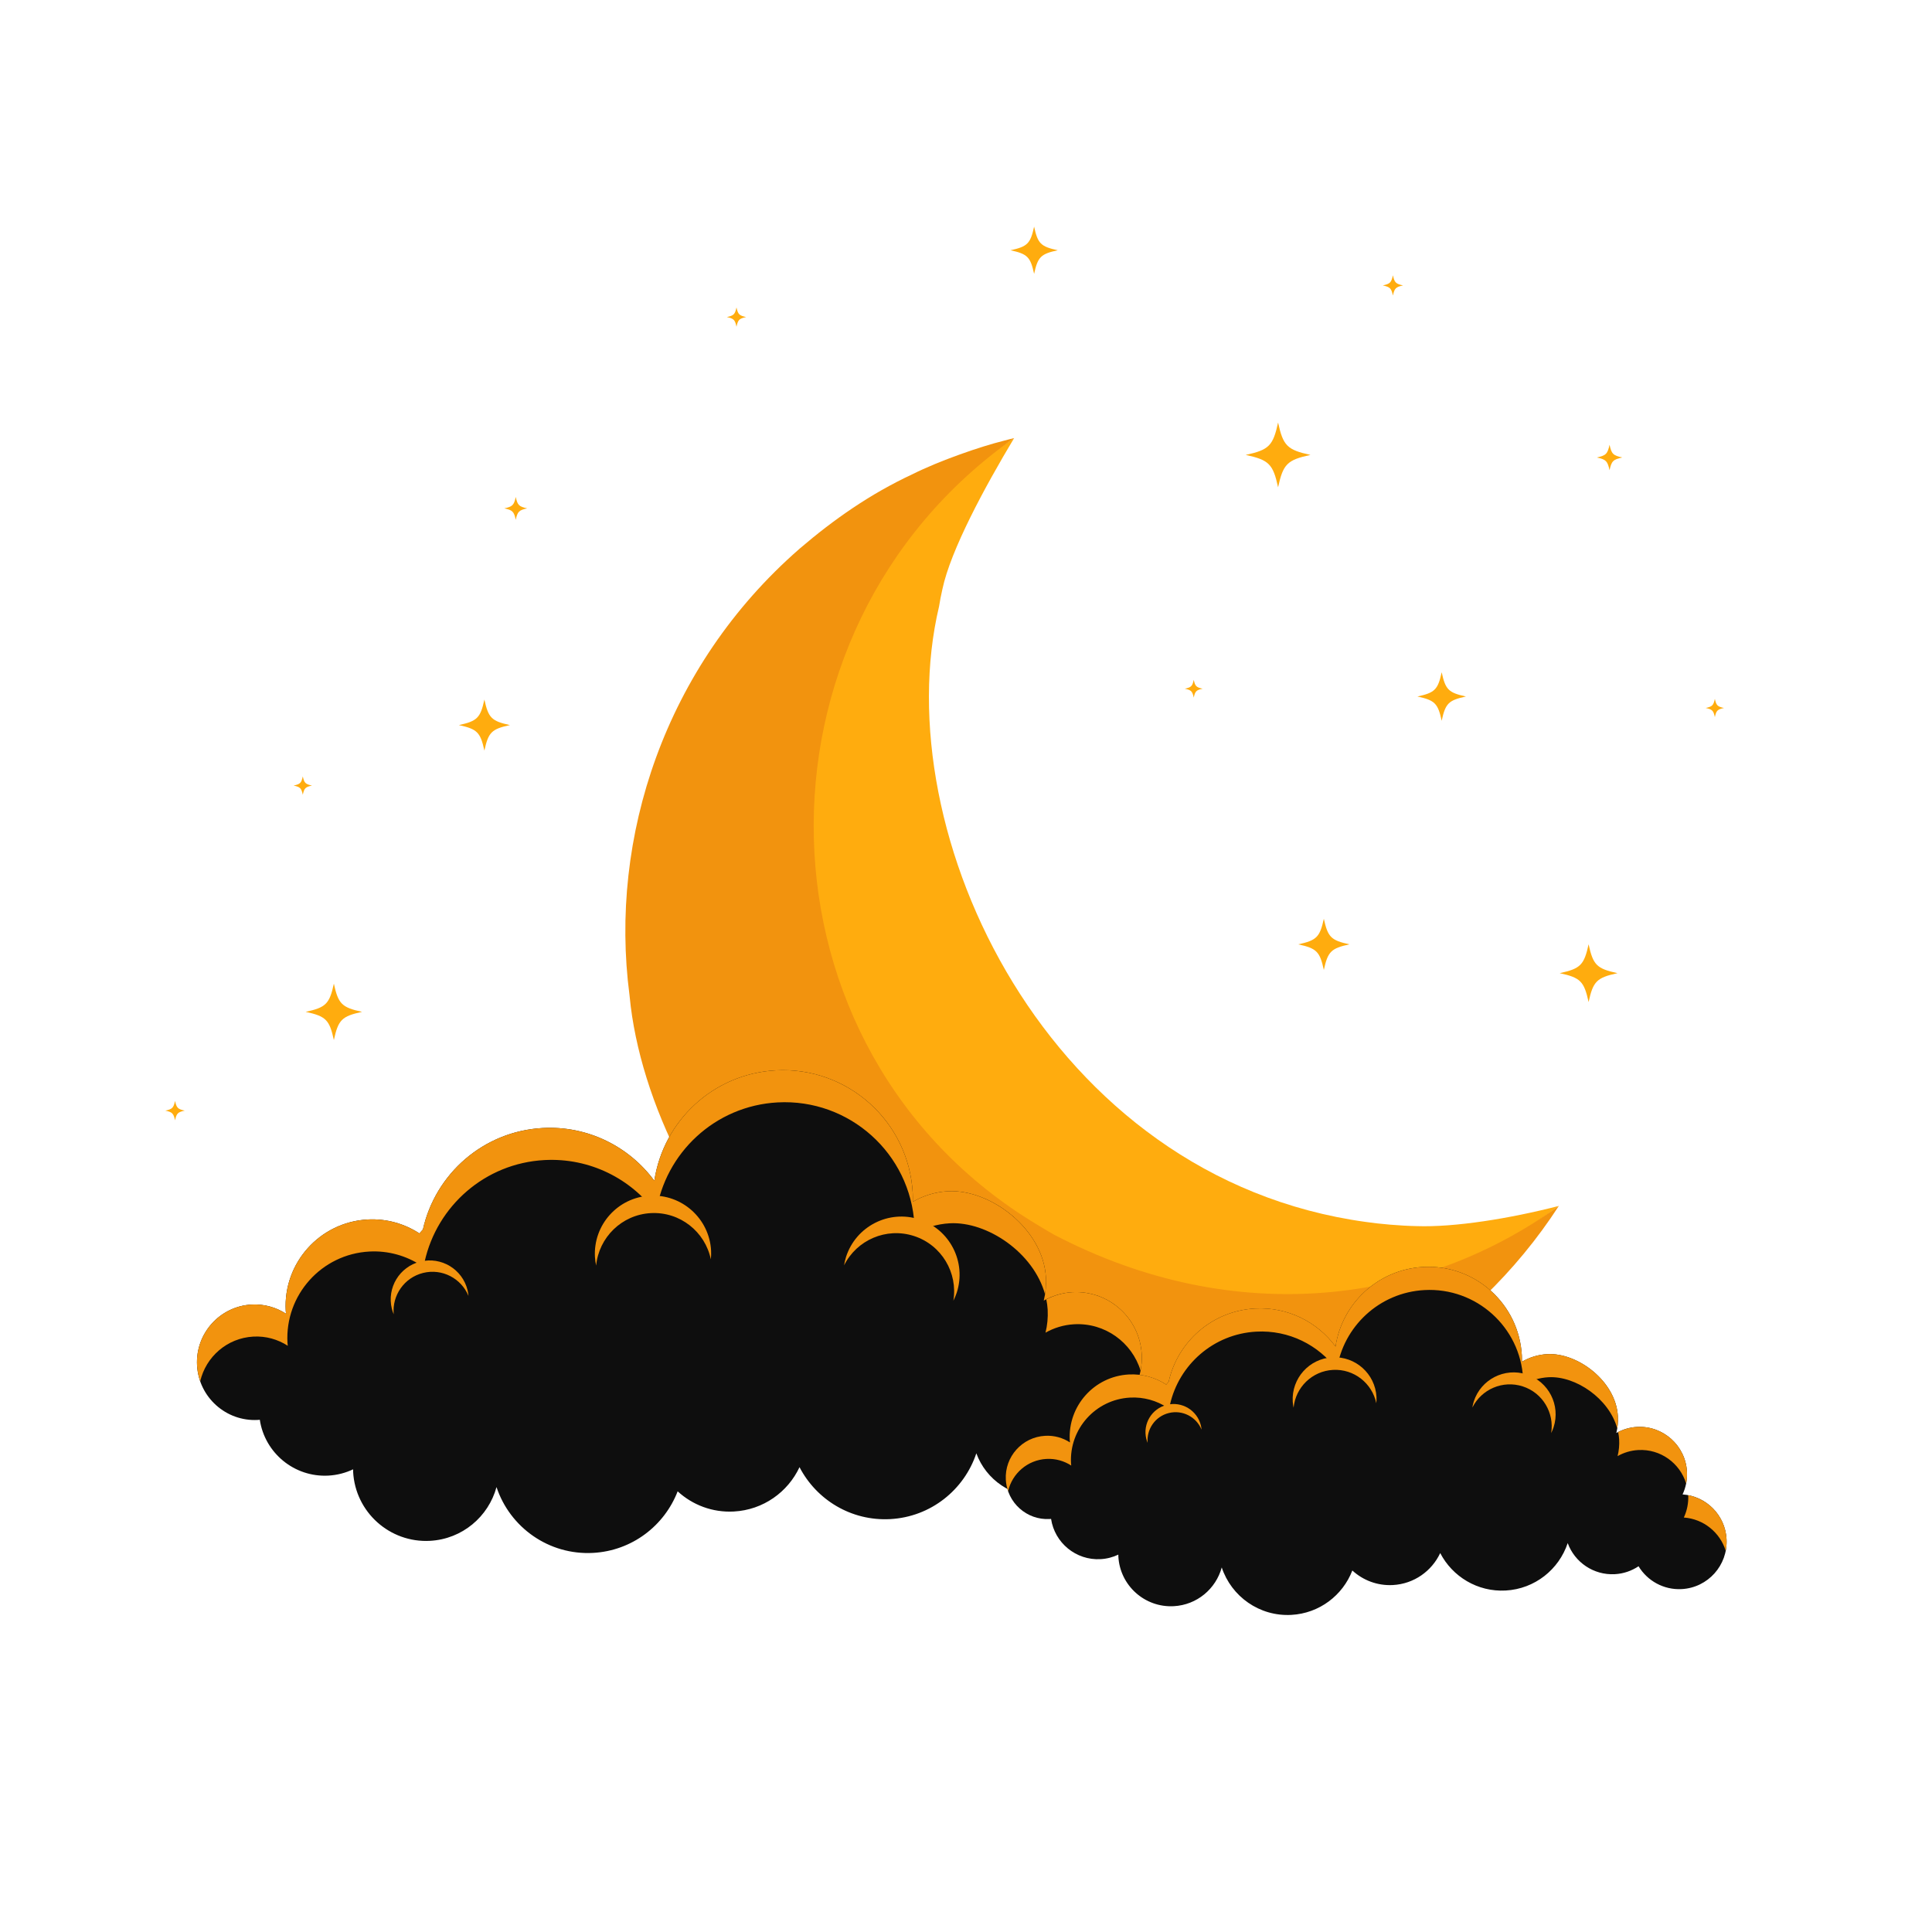
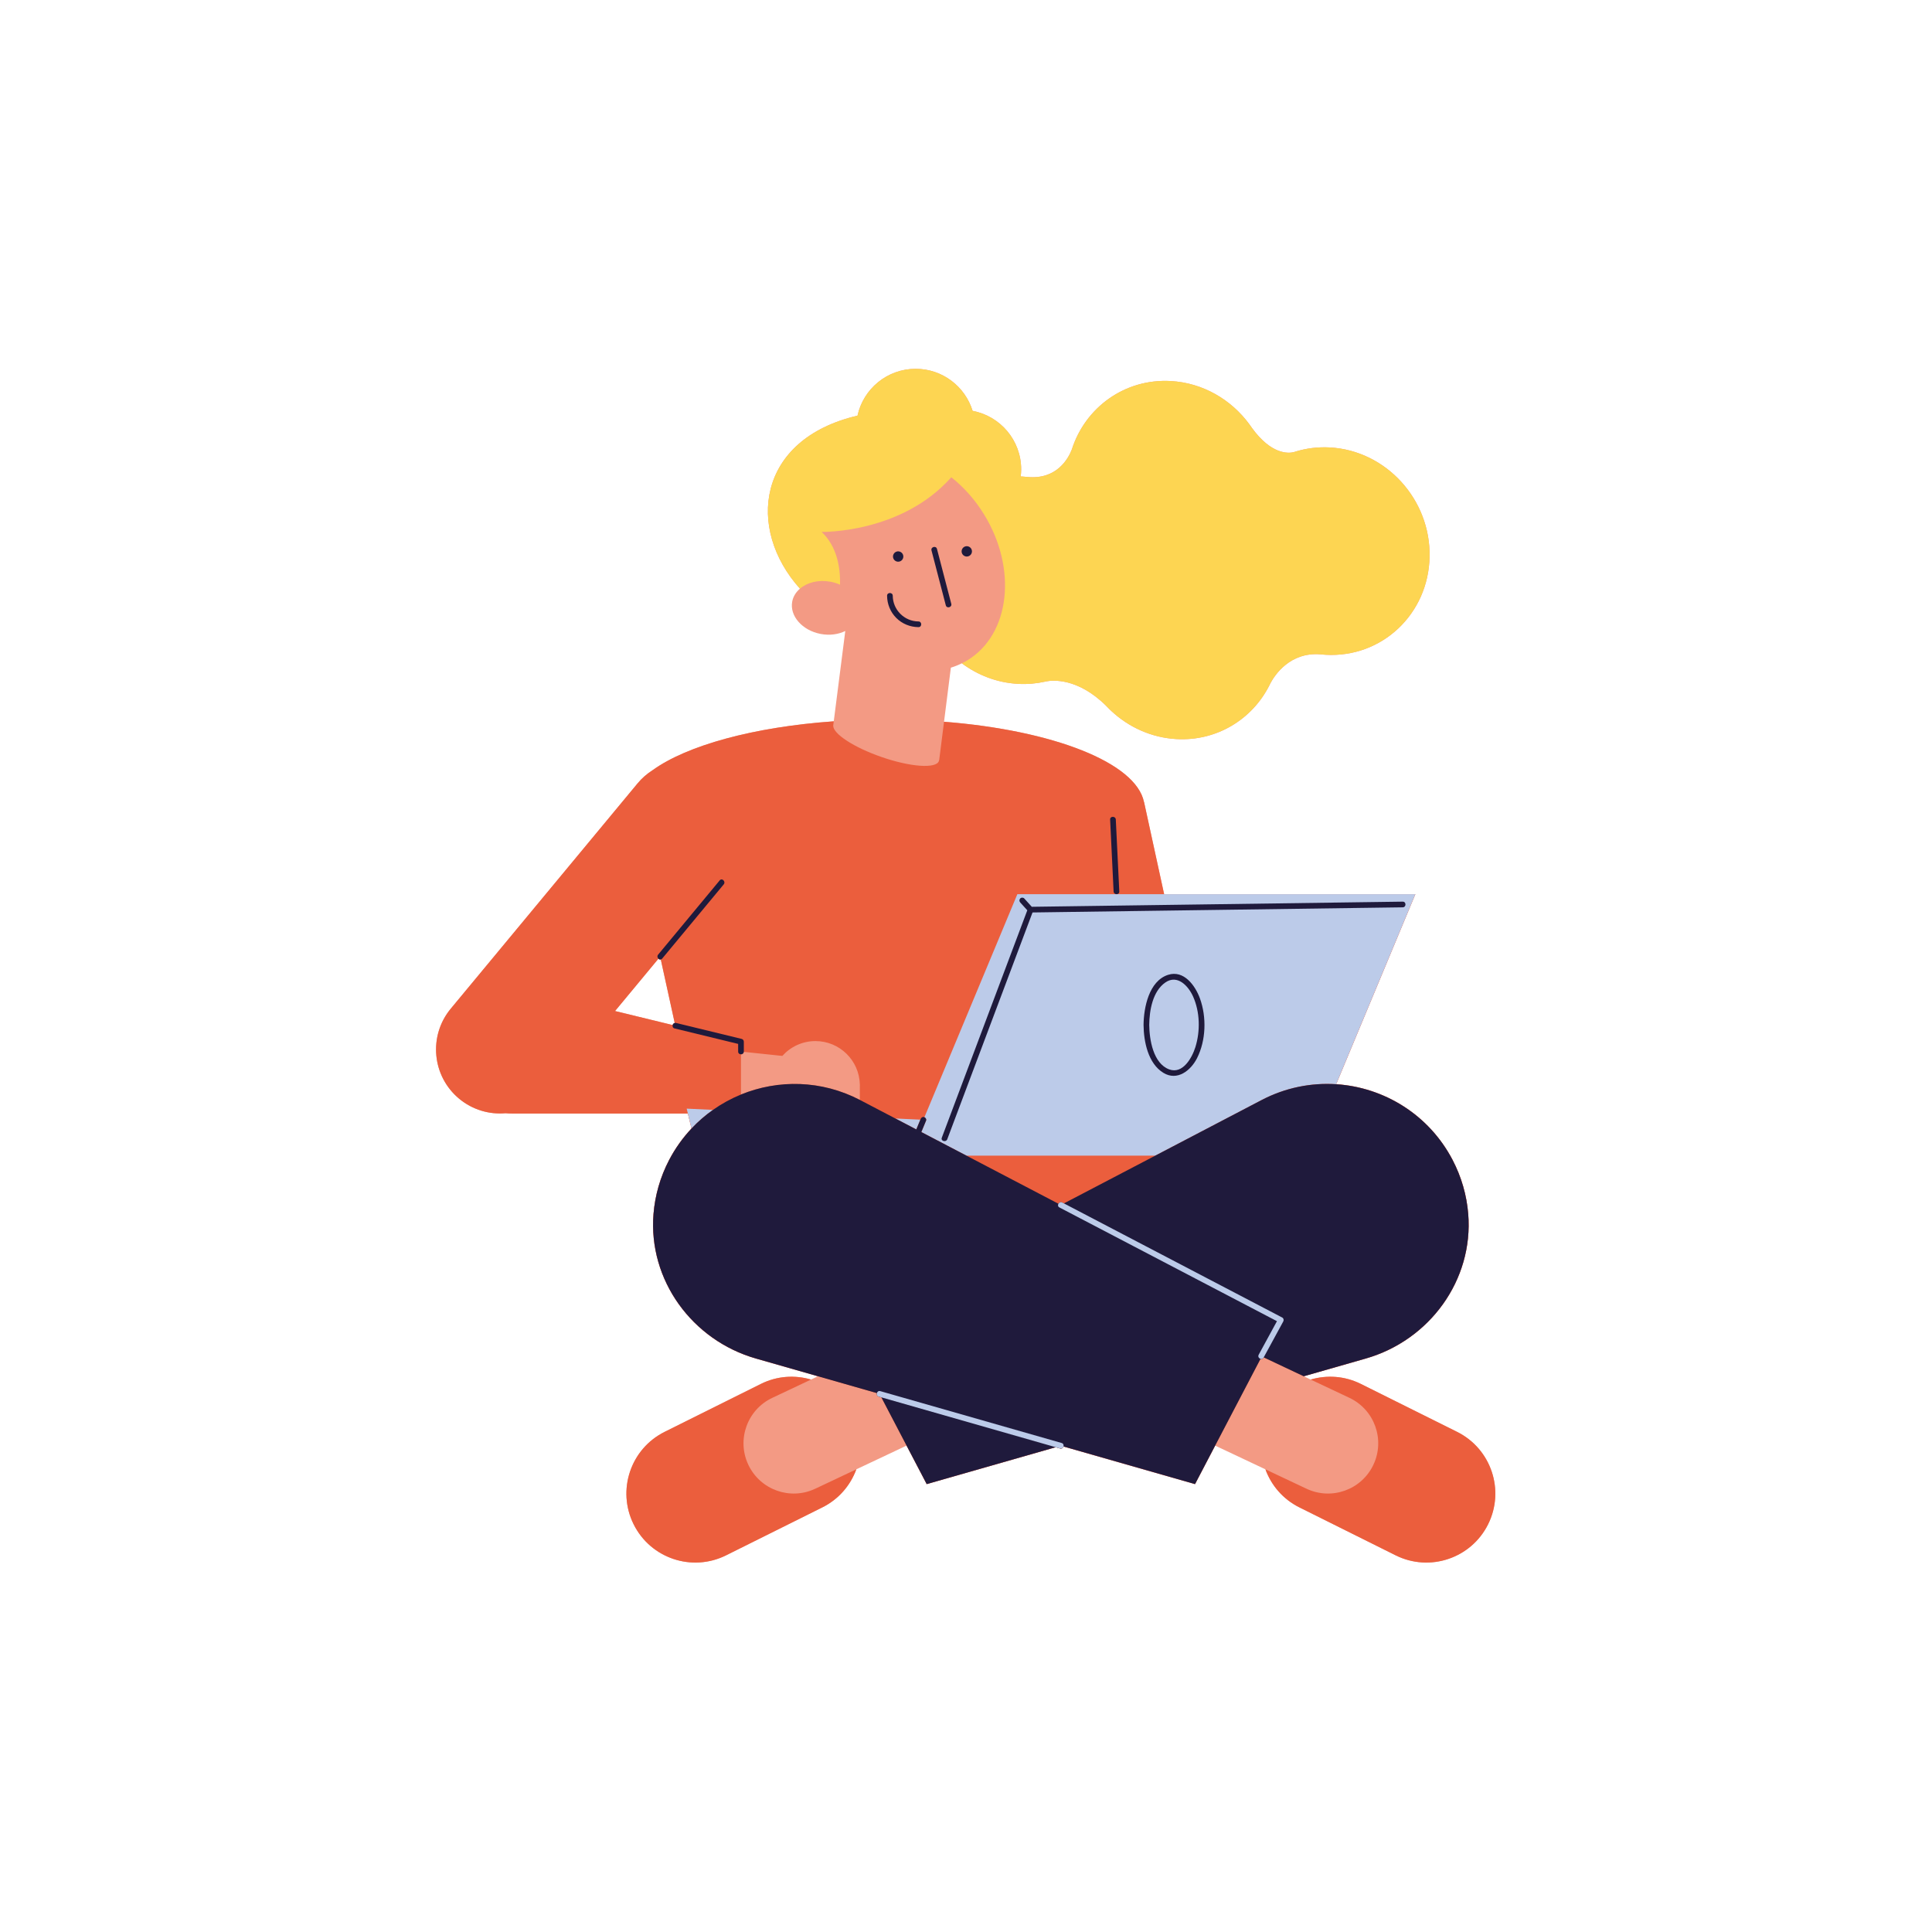
- <svg xmlns="http://www.w3.org/2000/svg" version="1.1" id="Layer_1" x="0px" y="0px" viewBox="0 0 288 288" style="enable-background:new 0 0 288 288;" xml:space="preserve">
+ <svg xmlns="http://www.w3.org/2000/svg" version="1.1" id="Capa_1" x="0px" y="0px" viewBox="0 0 2122 2122" style="enable-background:new 0 0 2122 2122;" xml:space="preserve">
  <g>
-     <rect x="0" style="fill:transparent;" width="288" height="288" />
-     <g>
-       <path style="fill:#FFAC0E;" d="M46.508,117.102c-0.984,0.214-1.157,0.386-1.37,1.37c-0.213-0.984-0.387-1.157-1.37-1.37    c0.984-0.214,1.157-0.387,1.37-1.37C45.351,116.715,45.524,116.888,46.508,117.102z" />
-       <path style="fill:#FFAC0E;" d="M241.83,68.197c-1.363,0.296-1.603,0.535-1.898,1.898c-0.296-1.363-0.535-1.603-1.898-1.898    c1.363-0.296,1.603-0.535,1.898-1.898C240.227,67.661,240.467,67.901,241.83,68.197z" />
-       <path style="fill:#FFAC0E;" d="M53.973,150.835c-3.018,0.655-3.549,1.186-4.204,4.204c-0.655-3.018-1.186-3.549-4.204-4.204    c3.018-0.655,3.549-1.186,4.204-4.204C50.424,149.65,50.954,150.18,53.973,150.835z" />
-       <path style="fill:#FFAC0E;" d="M157.674,37.306c-2.528,0.548-2.972,0.993-3.521,3.521c-0.548-2.528-0.993-2.972-3.52-3.521    c2.528-0.548,2.972-0.993,3.52-3.521C154.701,36.313,155.146,36.758,157.674,37.306z" />
-       <path style="fill:#FFAC0E;" d="M218.526,103.826c-2.597,0.563-3.054,1.02-3.617,3.617c-0.563-2.597-1.02-3.054-3.617-3.617    c2.597-0.563,3.054-1.02,3.617-3.617C215.473,102.805,215.93,103.262,218.526,103.826z" />
-       <path style="fill:#FFAC0E;" d="M76.012,108.087c-2.731,0.593-3.212,1.073-3.804,3.804c-0.593-2.731-1.073-3.212-3.804-3.804    c2.731-0.593,3.212-1.073,3.804-3.804C72.8,107.014,73.281,107.494,76.012,108.087z" />
-       <path style="fill:#FFAC0E;" d="M195.348,67.813c-3.465,0.752-4.074,1.361-4.826,4.826c-0.752-3.465-1.361-4.074-4.826-4.826    c3.465-0.752,4.074-1.361,4.826-4.826C191.274,66.451,191.883,67.061,195.348,67.813z" />
-       <path style="fill:#FFAC0E;" d="M27.541,165.559c-1.039,0.225-1.222,0.408-1.447,1.447c-0.226-1.039-0.408-1.222-1.447-1.447    c1.039-0.225,1.222-0.408,1.447-1.447C26.319,165.15,26.502,165.333,27.541,165.559z" />
-       <path style="fill:#FFAC0E;" d="M201.159,140.772c-2.74,0.595-3.222,1.077-3.817,3.817c-0.594-2.74-1.076-3.222-3.817-3.817    c2.74-0.595,3.222-1.077,3.817-3.817C197.937,139.696,198.419,140.178,201.159,140.772z" />
-       <path style="fill:#FFAC0E;" d="M209.15,42.547c-1.084,0.235-1.275,0.426-1.51,1.51c-0.235-1.084-0.426-1.275-1.51-1.51    c1.084-0.235,1.275-0.426,1.51-1.51C207.876,42.121,208.066,42.312,209.15,42.547z" />
-       <path style="fill:#FFAC0E;" d="M78.585,75.781c-1.222,0.265-1.437,0.48-1.702,1.702c-0.265-1.222-0.48-1.437-1.702-1.702    c1.222-0.265,1.437-0.48,1.702-1.702C77.147,75.301,77.362,75.516,78.585,75.781z" />
-       <path style="fill:#FFAC0E;" d="M111.225,47.264c-1.033,0.224-1.214,0.406-1.438,1.438c-0.224-1.033-0.406-1.214-1.438-1.438    c1.033-0.224,1.214-0.406,1.438-1.438C110.011,46.858,110.192,47.04,111.225,47.264z" />
-       <path style="fill:#FFAC0E;" d="M256.992,105.538c-0.977,0.212-1.149,0.384-1.362,1.362c-0.212-0.978-0.384-1.15-1.361-1.362    c0.977-0.212,1.149-0.384,1.361-1.361C255.843,105.154,256.015,105.326,256.992,105.538z" />
-       <path style="fill:#FFAC0E;" d="M241.117,145.068c-3.092,0.671-3.636,1.215-4.307,4.307c-0.671-3.092-1.215-3.636-4.307-4.307    c3.092-0.671,3.636-1.215,4.307-4.307C237.481,143.853,238.025,144.397,241.117,145.068z" />
-       <path style="fill:#FFAC0E;" d="M179.275,102.664c-0.951,0.206-1.119,0.374-1.325,1.325c-0.206-0.951-0.374-1.119-1.325-1.325    c0.951-0.206,1.119-0.374,1.325-1.325C178.157,102.291,178.324,102.458,179.275,102.664z" />
-     </g>
-     <g>
-       <path style="fill:#FFAC0E;" d="M232.371,179.767c-36.682,27.786-86.872,9.068-103.071-23.231    c-15.762-28.732-9.422-70.847,21.876-91.233c-4.395,7.325-9.466,16.704-10.693,22.525c-0.201,0.876-0.368,1.735-0.499,2.568    c-8.008,33.759,16.19,85.276,63.665,91.764c2.006,0.294,5.072,0.567,7.494,0.613C216.819,182.979,225.064,181.648,232.371,179.767    z" />
-       <path style="fill:#F2930E;" d="M232.371,179.767c-6.395,9.89-15.1,18.186-24.462,23.761    c-21.307,13.053-48.565,14.618-71.975,3.313c-0.263-0.131-0.526-0.262-0.789-0.385c-0.876-0.438-1.735-0.886-2.585-1.341    c-0.281-0.149-0.553-0.306-0.825-0.455h-0.008c-1.069-0.605-2.121-1.227-3.155-1.876c-0.228-0.149-0.456-0.289-0.675-0.438    c-0.184-0.114-0.359-0.237-0.544-0.351c-0.253-0.167-0.508-0.333-0.754-0.5c-0.754-0.499-1.489-1.017-2.209-1.542    c-0.061-0.053-0.123-0.097-0.193-0.141c-0.237-0.167-0.465-0.342-0.684-0.508c-0.219-0.167-0.456-0.333-0.675-0.508    c-1.061-0.815-2.095-1.639-3.076-2.498c-0.211-0.167-0.421-0.342-0.632-0.544c-14.487-12.379-23.793-31.719-25.268-47.197    c-0.009-0.088-0.018-0.166-0.026-0.245c-3.06-23.409,5.241-48.949,25.294-66.461c0.027-0.027,0.053-0.053,0.088-0.079    c5.08-4.348,10.506-8.144,16.775-11.069c4.179-2.089,10.218-4.149,13.576-4.987c0.535-0.149,1.069-0.28,1.604-0.412    c-40.993,28.831-39.762,91.306,3.427,117.251c0.14,0.096,0.28,0.176,0.429,0.263c0.684,0.421,1.394,0.833,2.121,1.245    C184.197,198.197,212.188,194.383,232.371,179.767z" />
-     </g>
-     <g>
-       <path style="fill:#0E0E0E;" d="M169.284,206.58c0.665-1.418,1.001-3.015,0.911-4.688c-0.293-5.411-4.917-9.559-10.328-9.266    c-1.557,0.084-3.003,0.537-4.276,1.254c0.27-1.097,0.387-2.25,0.323-3.436c-0.395-7.295-8.34-13.208-14.597-12.868    c-1.919,0.104-3.698,0.672-5.252,1.576c0.005-0.429,0.019-0.857-0.005-1.292c-0.579-10.689-9.715-18.884-20.403-18.305    c-9.342,0.506-16.779,7.548-18.117,16.452c-3.745-5.07-9.88-8.224-16.644-7.857c-8.868,0.481-16.002,6.857-17.85,15.117    c-0.18,0.193-0.35,0.393-0.512,0.602c-2.219-1.446-4.892-2.237-7.738-2.083c-7.126,0.386-12.59,6.476-12.203,13.602    c0.008,0.151,0.033,0.296,0.047,0.446c-1.473-0.951-3.245-1.471-5.13-1.369c-4.751,0.257-8.393,4.317-8.136,9.068    c0.257,4.75,4.317,8.393,9.068,8.136c0.097-0.005,0.19-0.021,0.286-0.03c0.743,4.943,5.136,8.603,10.229,8.327    c1.318-0.072,2.56-0.404,3.683-0.938c0.002,0.127-0.006,0.251,0.001,0.379c0.325,6.004,5.457,10.608,11.461,10.283    c4.809-0.261,8.713-3.608,9.912-8.014c1.988,5.993,7.781,10.17,14.39,9.812c5.825-0.316,10.64-4.067,12.613-9.178    c2.197,2.015,5.169,3.182,8.381,3.008c4.378-0.237,8.048-2.899,9.785-6.611c2.517,4.858,7.703,8.059,13.521,7.744    c6.062-0.329,11.029-4.377,12.837-9.807c1.443,3.947,5.331,6.666,9.745,6.426c1.819-0.098,3.488-0.695,4.9-1.637    c1.816,2.999,5.181,4.925,8.927,4.722c5.41-0.293,9.559-4.917,9.266-10.328C178.108,210.833,174.146,206.924,169.284,206.58z" />
-       <g>
-         <path style="fill:#F2930E;" d="M169.543,211.359c4.057,0.287,7.478,3.06,8.66,6.87c0.15-0.775,0.22-1.578,0.176-2.402     c-0.249-4.586-3.613-8.249-7.926-9.084C170.531,208.389,170.199,209.962,169.543,211.359z" />
-         <path style="fill:#F2930E;" d="M156.174,195.223c0.064,1.186-0.053,2.339-0.323,3.436c1.272-0.717,2.719-1.17,4.275-1.254     c4.592-0.249,8.606,2.706,9.899,6.913c0.154-0.782,0.215-1.594,0.17-2.426c-0.293-5.411-4.917-9.559-10.328-9.266     c-1.408,0.076-2.718,0.466-3.898,1.068C156.07,194.196,156.146,194.705,156.174,195.223z" />
-         <path style="fill:#F2930E;" d="M37.769,199.244c1.885-0.102,3.656,0.417,5.13,1.369c-0.014-0.149-0.039-0.295-0.047-0.446     c-0.386-7.126,5.077-13.216,12.203-13.602c2.846-0.154,5.52,0.637,7.738,2.083c0.162-0.209,0.332-0.409,0.512-0.602     c1.848-8.261,8.982-14.637,17.85-15.117c6.764-0.367,12.899,2.787,16.644,7.857c1.339-8.903,8.775-15.945,18.117-16.452     c10.688-0.579,19.824,7.616,20.403,18.305c0.023,0.435,0.01,0.863,0.005,1.292c1.554-0.904,3.333-1.473,5.252-1.577     c5.584-0.303,12.498,4.379,14.203,10.576c0.13-0.807,0.18-1.638,0.134-2.486c-0.395-7.295-8.34-13.208-14.597-12.868     c-1.919,0.104-3.698,0.672-5.252,1.576c0.005-0.429,0.019-0.857-0.005-1.292c-0.579-10.689-9.715-18.884-20.403-18.305     c-9.342,0.506-16.779,7.548-18.117,16.452c-3.745-5.07-9.88-8.224-16.644-7.857c-8.868,0.481-16.002,6.857-17.85,15.117     c-0.18,0.193-0.35,0.393-0.512,0.602c-2.219-1.446-4.892-2.237-7.738-2.083c-7.126,0.386-12.59,6.476-12.203,13.602     c0.008,0.151,0.033,0.296,0.047,0.446c-1.473-0.951-3.245-1.471-5.13-1.369c-4.751,0.257-8.393,4.317-8.136,9.068     c0.045,0.83,0.212,1.623,0.473,2.371C30.689,202.262,33.848,199.457,37.769,199.244z" />
-       </g>
-       <path style="fill:#F2930E;" d="M97.016,180.837c4.339-0.235,8.095,2.766,8.948,6.896c0.041-0.428,0.062-0.862,0.038-1.305    c-0.259-4.781-4.345-8.447-9.127-8.188c-4.781,0.259-8.447,4.346-8.188,9.127c0.024,0.443,0.091,0.872,0.178,1.293    C89.268,184.462,92.678,181.073,97.016,180.837z" />
-       <path style="fill:#F2930E;" d="M136.24,184.248c4.134,1.337,6.563,5.486,5.877,9.648c0.192-0.386,0.367-0.783,0.504-1.204    c1.474-4.556-1.025-9.444-5.58-10.918c-4.555-1.475-9.445,1.024-10.919,5.578c-0.136,0.422-0.227,0.846-0.298,1.271    C127.707,184.849,132.106,182.911,136.24,184.248z" />
-       <path style="fill:#F2930E;" d="M63.084,189.751c2.828-0.695,5.675,0.814,6.751,3.428c-0.027-0.288-0.067-0.576-0.138-0.864    c-0.766-3.116-3.913-5.022-7.029-4.257c-3.117,0.765-5.023,3.913-4.257,7.028c0.071,0.289,0.168,0.563,0.278,0.83    C58.433,193.101,60.257,190.445,63.084,189.751z" />
-     </g>
-     <g>
-       <path style="fill:#0E0E0E;" d="M250.818,222.77c0.48-1.022,0.722-2.174,0.656-3.38c-0.212-3.901-3.546-6.892-7.447-6.681    c-1.123,0.061-2.166,0.387-3.083,0.904c0.194-0.791,0.279-1.623,0.233-2.478c-0.285-5.26-6.014-9.523-10.525-9.279    c-1.383,0.075-2.667,0.485-3.787,1.137c0.003-0.309,0.013-0.618-0.004-0.931c-0.418-7.707-7.005-13.616-14.711-13.199    c-6.736,0.365-12.098,5.443-13.063,11.862c-2.701-3.656-7.124-5.93-12.001-5.665c-6.394,0.347-11.538,4.944-12.871,10.9    c-0.13,0.139-0.253,0.284-0.369,0.434c-1.6-1.043-3.527-1.613-5.58-1.502c-5.138,0.279-9.078,4.669-8.799,9.808    c0.006,0.109,0.024,0.214,0.034,0.322c-1.062-0.686-2.339-1.061-3.699-0.987c-3.426,0.186-6.052,3.113-5.866,6.538    c0.186,3.425,3.113,6.052,6.538,5.866c0.07-0.004,0.137-0.015,0.206-0.022c0.536,3.564,3.703,6.203,7.375,6.004    c0.951-0.052,1.846-0.291,2.655-0.676c0.002,0.091-0.004,0.181,0.001,0.273c0.235,4.329,3.934,7.649,8.264,7.414    c3.468-0.188,6.282-2.601,7.147-5.778c1.434,4.321,5.61,7.333,10.375,7.075c4.2-0.228,7.672-2.933,9.094-6.618    c1.584,1.453,3.727,2.294,6.043,2.169c3.157-0.171,5.803-2.09,7.056-4.767c1.815,3.502,5.554,5.811,9.749,5.584    c4.371-0.237,7.952-3.156,9.256-7.071c1.04,2.846,3.844,4.806,7.027,4.634c1.311-0.071,2.515-0.501,3.533-1.181    c1.309,2.162,3.736,3.551,6.436,3.405c3.901-0.211,6.892-3.546,6.681-7.447C257.18,225.837,254.323,223.018,250.818,222.77z" />
-       <g>
-         <path style="fill:#F2930E;" d="M251.005,226.215c2.925,0.207,5.392,2.206,6.244,4.954c0.109-0.559,0.159-1.137,0.127-1.732     c-0.179-3.306-2.605-5.948-5.715-6.55C251.716,224.074,251.477,225.208,251.005,226.215z" />
-         <path style="fill:#F2930E;" d="M241.365,214.581c0.046,0.855-0.038,1.687-0.233,2.478c0.917-0.517,1.96-0.843,3.083-0.904     c3.311-0.179,6.205,1.952,7.137,4.984c0.111-0.564,0.155-1.149,0.123-1.749c-0.212-3.901-3.546-6.892-7.447-6.681     c-1.015,0.055-1.96,0.336-2.811,0.77C241.29,213.84,241.344,214.208,241.365,214.581z" />
-         <path style="fill:#F2930E;" d="M155.99,217.48c1.359-0.074,2.636,0.301,3.699,0.987c-0.01-0.108-0.028-0.212-0.034-0.322     c-0.279-5.138,3.661-9.529,8.799-9.808c2.052-0.111,3.98,0.459,5.58,1.502c0.117-0.15,0.24-0.295,0.369-0.434     c1.332-5.956,6.476-10.553,12.871-10.9c4.878-0.264,9.301,2.01,12.001,5.665c0.965-6.42,6.327-11.497,13.063-11.862     c7.707-0.418,14.294,5.491,14.711,13.199c0.017,0.314,0.007,0.622,0.003,0.931c1.12-0.652,2.403-1.062,3.787-1.137     c4.026-0.218,9.011,3.158,10.241,7.625c0.093-0.581,0.13-1.181,0.097-1.793c-0.285-5.26-6.014-9.523-10.525-9.279     c-1.383,0.075-2.667,0.485-3.787,1.137c0.003-0.309,0.013-0.618-0.004-0.931c-0.418-7.707-7.005-13.616-14.711-13.199     c-6.736,0.365-12.098,5.443-13.063,11.862c-2.701-3.656-7.124-5.93-12.001-5.665c-6.394,0.347-11.538,4.944-12.871,10.9     c-0.13,0.139-0.253,0.284-0.369,0.434c-1.6-1.043-3.527-1.613-5.58-1.502c-5.138,0.279-9.078,4.669-8.799,9.808     c0.006,0.109,0.024,0.214,0.034,0.322c-1.062-0.686-2.339-1.061-3.699-0.987c-3.426,0.186-6.052,3.113-5.866,6.538     c0.032,0.598,0.153,1.171,0.341,1.709C150.886,219.656,153.163,217.634,155.99,217.48z" />
-       </g>
-       <path style="fill:#F2930E;" d="M198.71,204.208c3.128-0.169,5.837,1.994,6.452,4.972c0.03-0.309,0.045-0.622,0.027-0.941    c-0.187-3.447-3.133-6.091-6.581-5.904c-3.447,0.187-6.091,3.133-5.904,6.581c0.017,0.319,0.066,0.629,0.128,0.932    C193.123,206.822,195.581,204.378,198.71,204.208z" />
-       <path style="fill:#F2930E;" d="M226.991,206.667c2.981,0.964,4.732,3.956,4.238,6.957c0.139-0.278,0.265-0.564,0.363-0.868    c1.063-3.285-0.739-6.809-4.023-7.873c-3.285-1.063-6.81,0.738-7.873,4.022c-0.098,0.304-0.164,0.61-0.215,0.917    C220.839,207.101,224.011,205.703,226.991,206.667z" />
-       <path style="fill:#F2930E;" d="M174.244,210.635c2.039-0.501,4.092,0.587,4.868,2.472c-0.019-0.208-0.049-0.415-0.099-0.623    c-0.552-2.247-2.821-3.621-5.068-3.069c-2.247,0.552-3.622,2.821-3.069,5.068c0.051,0.208,0.121,0.406,0.201,0.598    C170.89,213.051,172.205,211.136,174.244,210.635z" />
-     </g>
+     <path style="fill:#F39A84;" d="M1600.4,1572.677l-105.715-52.652c-17.803-8.868-37.399-9.995-55.087-4.795l-7.652-3.613   l68.104-19.478c70.125-20.056,118.493-86.236,112.547-158.929c-1.645-20.12-7.263-40.25-17.204-59.264v-0.001   c-26.088-49.897-75.472-79.72-127.832-83.107l86.975-208.74h-275.93l-22.047-101.206l-0.081,0   c-8.825-43.271-99.729-78.741-219.603-88.166l7.499-59.397c4.127-1.245,8.146-2.86,12.057-4.786   c17.49,13.052,38.652,21.284,61.574,22.562c10.26,0.572,20.221-0.29,29.711-2.403v0.002l0.02-0.005   c0.479-0.108,0.958-0.215,1.436-0.328c6.54-1.27,34.291-4.306,65.74,26.838c1.088,1.161,2.197,2.298,3.33,3.414l0.168,0.176   c0.664,0.706,1.358,1.361,2.071,1.971c19.134,17.9,44.125,29.45,71.65,30.985c44.2,2.465,82.928-21.557,101.819-58.492l0.005-0.008   c0.5-0.982,0.992-1.971,1.464-2.972c4.759-8.858,21.416-34.262,54.818-31.603c0.777,0.087,1.557,0.158,2.339,0.227l0.137,0.014   v-0.002c1.141,0.099,2.286,0.187,3.438,0.251c61.715,3.442,112.77-44.745,114.033-107.627   c1.268-62.883-47.734-116.648-109.448-120.091c-13.207-0.735-25.918,0.898-37.766,4.529l-0.003-0.003l-0.025,0.01   c-0.641,0.197-1.276,0.399-1.912,0.607c-5.87,1.451-24.391,2.966-45.795-26.325c-0.949-1.415-1.925-2.806-2.932-4.175l-0.055-0.083   l-0.006,0.001c-19.954-27.137-51.061-45.539-86.323-47.506c-50.562-2.818-93.965,29.025-108.695,75.211   c-3.554,9.21-16.072,33.344-48.823,30.145c-1.926-0.208-3.863-0.368-5.813-0.477c-0.501-0.028-0.995-0.024-1.494-0.045   c0.306-2.565,0.509-5.162,0.509-7.81c0-32.004-22.994-58.595-53.353-64.264c-8.22-26.736-33.103-46.174-62.534-46.174   c-31.327,0-57.478,22.031-63.888,51.437c-110.791,25.892-122.305,124.415-63.185,190.018c-4.393,3.752-7.465,8.575-8.518,14.185   c-2.973,15.838,11.053,31.763,31.327,35.569c9.891,1.857,19.427,0.467,26.961-3.263l-12.663,99.21   c-88.093,6.231-161.266,26.483-198.94,53.665c-6.083,3.849-11.69,8.673-16.534,14.515l-205.166,247.43   c-24.771,29.874-20.635,74.172,9.239,98.944l0.001-0.001c14.813,12.284,33.172,17.439,50.939,15.893   c2.355,0.229,4.736,0.352,7.14,0.352H755.52l4.007,16.428c-9.484,10.093-17.795,21.594-24.526,34.468v0.001   c-9.942,19.014-15.559,39.143-17.204,59.264c-5.945,72.693,42.423,138.873,112.547,158.929l68.104,19.478l-7.653,3.613   c-17.687-5.2-37.283-4.073-55.087,4.795l-105.714,52.652c-37.442,18.648-52.677,64.118-34.029,101.56   c18.648,37.442,64.118,52.677,101.56,34.029l105.714-52.652c18.047-8.989,30.869-24.233,37.29-41.782l55.206-26.065l22.108,42.285   l141.683-40.522c1.614,0.462,3.227,0.923,4.841,1.385c1.933,0.553,3.312-0.675,3.725-2.178l144.457,41.315l22.108-42.285   l55.206,26.065c6.421,17.549,19.242,32.793,37.289,41.782l105.715,52.652c37.442,18.648,82.911,3.413,101.56-34.029   C1653.076,1636.795,1637.841,1591.325,1600.4,1572.677z M723.167,1052.997c0.702,0.706,1.664,1.03,2.602,0.817l15.303,69.748   c-1.152,0.277-1.969,1.209-2.267,2.291l-63.284-15.395L723.167,1052.997z" />
+     <path style="fill:#EB5E3D;" d="M1612.597,1333.211c-1.645-20.12-7.263-40.25-17.204-59.264v-0.001   c-26.088-49.897-75.472-79.72-127.832-83.107l86.975-208.74h-275.93l-22.047-101.206l-0.081,0   c-8.826-43.271-99.73-78.741-219.604-88.166l-5.338,42.285l-0.166-0.053l-0.141,0.932c-2.998,8.616-31.362,6.577-63.353-4.556   c-30.137-10.488-52.722-25.299-52.733-34.184l-0.018-0.006l0.625-4.894c-88.093,6.231-161.267,26.483-198.94,53.665   c-6.084,3.849-11.691,8.673-16.535,14.515l-205.166,247.43c-24.771,29.874-20.635,74.172,9.239,98.944l0.001-0.001   c14.813,12.284,33.172,17.439,50.94,15.893c2.354,0.229,4.736,0.352,7.14,0.352H755.52l4.007,16.428   c-9.484,10.093-17.795,21.594-24.526,34.468v0.001c-9.942,19.014-15.559,39.143-17.204,59.264   c-5.945,72.693,42.423,138.873,112.547,158.929l68.104,19.478l64.683,18.499c-0.414,1.504,0.138,3.283,2.067,3.835   c0.941,0.269,1.882,0.538,2.823,0.807l27.715,53.007l22.108,42.285l141.683-40.522c1.614,0.462,3.227,0.923,4.841,1.385   c1.933,0.553,3.312-0.675,3.725-2.178l144.457,41.315l22.108-42.285l49.826-95.298c1.214,0.373,2.582,0.092,3.374-1.363   l0.131-0.241l43.957,20.753l68.104-19.478C1570.175,1472.083,1618.543,1405.903,1612.597,1333.211z M723.167,1052.997   c0.702,0.706,1.664,1.03,2.602,0.817l15.303,69.748c-1.152,0.277-1.969,1.209-2.267,2.291l-63.284-15.395L723.167,1052.997z    M813.859,1202.154V1158c1.465,0.001,2.881-0.919,3.053-2.692l42.377,4.442c8.941-9.979,21.887-16.295,36.34-16.295   c26.537,0,48.081,21.183,48.764,47.555h0.019v0.373l0.045,0.901h-0.046l-0.019,15.787   C902.24,1186.157,854.663,1185.475,813.859,1202.154z" />
+     <path style="fill:#BCCBE9;" d="M1278.606,982.1h-52.018h-0.398H1117.42L1015.337,1227.1c1.326,0.584,2.421,2.225,1.829,3.654   c-0.49,1.184-0.981,2.368-1.471,3.552c-1.252,3.024-2.505,6.048-3.757,9.07l49.604,25.935h207.314l116.82-61.078   c26.161-13.678,54.433-19.169,81.886-17.394l86.975-208.74H1278.606z" />
+     <path style="fill:#BCCBE9;" d="M755.52,1223.049l4.007,16.428c7.207-7.669,15.102-14.502,23.544-20.453l-28.865-1.362   L755.52,1223.049z" />
+     <path style="fill:#BCCBE9;" d="M1006.43,1240.498c1.481-3.576,2.962-7.152,4.444-10.727l-27.436-1.295L1006.43,1240.498z" />
+     <path style="fill:#1F1A3C;" d="M1612.597,1333.211c-1.645-20.12-7.263-40.25-17.204-59.264v-0.001   c-26.088-49.897-75.472-79.72-127.832-83.107c-27.453-1.775-55.724,3.715-81.886,17.394l-116.82,61.078l-100.296,52.438   c-0.596-0.311-1.192-0.623-1.788-0.935c-1.776-0.928-3.453-0.048-4.242,1.297l-100.988-52.8l-49.604-25.935   c1.253-3.023,2.505-6.047,3.757-9.07c0.49-1.184,0.981-2.368,1.471-3.552c0.591-1.428-0.503-3.07-1.829-3.654l-0.348-0.182   c-1.793-0.493-3.188,0.616-3.836,2.178l-0.279,0.674c-1.481,3.575-2.963,7.151-4.444,10.727l-22.992-12.022l-38.717-20.242   l-0.329-0.161c-42.151-21.914-89.728-22.596-130.533-5.918c-10.82,4.423-21.149,10.076-30.787,16.871   c-8.442,5.951-16.337,12.784-23.544,20.453c-9.484,10.093-17.795,21.594-24.526,34.468v0.001   c-9.942,19.014-15.559,39.143-17.204,59.264c-5.945,72.693,42.423,138.873,112.547,158.929l68.104,19.478l64.683,18.499   c-0.414,1.504,0.138,3.283,2.067,3.835c0.941,0.269,1.882,0.538,2.823,0.807l27.715,53.007l22.108,42.285l141.683-40.522   c1.614,0.462,3.227,0.923,4.841,1.385c1.933,0.553,3.312-0.675,3.725-2.178l144.457,41.315l22.108-42.285l49.826-95.298   c1.214,0.373,2.582,0.092,3.374-1.363l0.131-0.241l43.957,20.753l68.104-19.478   C1570.175,1472.083,1618.543,1405.903,1612.597,1333.211z" />
+     <path style="fill:#1F1A3C;" d="M1182.35,995.288c-16.361,0.226-32.723,0.453-49.083,0.68c-2.38-2.626-4.761-5.253-7.141-7.88   l-1.147-1.266c-1.098-1.212-3.309-1.199-4.41,0c-1.189,1.296-1.171,3.118,0,4.41c2.587,2.855,5.174,5.709,7.76,8.564   c-10.448,27.79-20.896,55.581-31.343,83.371c-16.959,45.11-33.917,90.22-50.876,135.329c-3.896,10.363-7.792,20.727-11.688,31.09   c-1.414,3.76,4.612,5.385,6.014,1.657c10.638-28.297,21.276-56.594,31.914-84.891c16.959-45.109,33.917-90.219,50.876-135.328   c3.613-9.611,7.226-19.221,10.839-28.831c45.337-0.629,90.675-1.257,136.012-1.886c73.387-1.018,146.773-2.036,220.16-3.053   c16.814-0.234,33.629-0.466,50.443-0.7c4.01-0.055,4.021-6.292,0-6.236c-46.056,0.639-92.113,1.278-138.169,1.917   C1329.123,993.252,1255.736,994.27,1182.35,995.288z" />
+     <path style="fill:#1F1A3C;" d="M1317.976,1096.719c-5.096-14.137-17.651-31.62-35.034-26.015   c-21.065,6.791-26.742,36.082-26.924,55.002c0.176,18.188,4.867,42.388,21.847,52.679c15.189,9.206,30.034-2.544,36.898-16.163   C1324.632,1142.638,1325.369,1117.227,1317.976,1096.719z M1312.946,1150.095c-3.616,11.6-13.784,30.044-28.841,24.436   c-17.574-6.546-21.697-32.887-21.851-48.826c0.152-15.719,3.69-37.073,17.832-46.702c13.135-8.943,25.01,3.789,30.221,15.284   C1318.016,1111.291,1318.461,1132.404,1312.946,1150.095z" />
+     <path style="fill:#EB5E3D;" d="M821.914,1608.792c-13.015-27.566-1.219-60.465,26.348-73.481l42.534-20.081   c-17.688-5.2-37.284-4.073-55.087,4.795l-105.714,52.652c-37.442,18.648-52.677,64.118-34.029,101.56   c18.648,37.442,64.118,52.677,101.56,34.029l105.714-52.652c18.047-8.989,30.869-24.233,37.29-41.782l-45.135,21.31   C867.828,1648.156,834.93,1636.359,821.914,1608.792z" />
+     <path style="fill:#EB5E3D;" d="M1600.4,1572.677l-105.715-52.652c-17.803-8.868-37.399-9.995-55.087-4.795l42.533,20.081   c27.567,13.016,39.364,45.914,26.349,73.481c-13.015,27.567-45.914,39.363-73.48,26.349l-45.135-21.31   c6.421,17.549,19.242,32.793,37.289,41.782l105.715,52.652c37.442,18.648,82.911,3.413,101.56-34.029   C1653.076,1636.795,1637.841,1591.325,1600.4,1572.677z" />
+     <path style="fill:#1F1A3C;" d="M1029.118,602.898c-1.011-3.88-7.028-2.235-6.013,1.658c4.581,17.583,9.163,35.166,13.744,52.749   c0.656,2.515,1.311,5.029,1.966,7.544c1.011,3.881,7.028,2.235,6.014-1.658c-4.582-17.583-9.163-35.167-13.745-52.75   C1030.428,607.928,1029.773,605.413,1029.118,602.898z" />
+     <path style="fill:#1F1A3C;" d="M1064.438,600.524c-2.794-1.424-6.213-0.313-7.637,2.481c-1.424,2.794-0.313,6.214,2.482,7.637   c2.794,1.424,6.213,0.314,7.637-2.481C1068.343,605.367,1067.232,601.948,1064.438,600.524z" />
+     <path style="fill:#1F1A3C;" d="M983.916,616.322c2.794,1.424,6.213,0.313,7.637-2.482c1.424-2.793,0.313-6.212-2.482-7.636   c-2.794-1.424-6.213-0.313-7.637,2.481C980.011,611.479,981.121,614.898,983.916,616.322z" />
+     <path style="fill:#1F1A3C;" d="M1008.782,682.571c-15.476-0.107-28.123-12.753-28.229-28.228c-0.028-4.012-6.264-4.021-6.236,0   c0.062,9.098,3.646,17.922,10.094,24.37c6.449,6.448,15.272,10.031,24.371,10.094   C1012.796,688.835,1012.8,682.599,1008.782,682.571z" />
+     <path style="fill:#FDD552;" d="M912.219,638.947c3.718,0.698,7.221,1.81,10.452,3.249c0.418-19.167-3.437-42.015-20.207-57.973   c0,0,87.489,1.947,142.389-60.03c13.632,10.791,26.018,24.56,36.07,40.946c36.635,59.716,28.528,131.319-18.107,159.929   c-2.084,1.278-4.223,2.412-6.387,3.477c17.491,13.052,38.652,21.284,61.574,22.562c10.26,0.572,20.221-0.29,29.711-2.403v0.002   l0.02-0.005c0.479-0.108,0.958-0.215,1.436-0.328c6.54-1.27,34.291-4.306,65.74,26.838c1.088,1.161,2.197,2.298,3.33,3.414   l0.168,0.176c0.664,0.706,1.358,1.361,2.071,1.971c19.134,17.9,44.125,29.45,71.65,30.985c44.2,2.465,82.928-21.557,101.819-58.492   l0.005-0.008c0.5-0.982,0.992-1.971,1.464-2.972c4.759-8.858,21.416-34.262,54.818-31.603c0.777,0.087,1.557,0.158,2.339,0.227   l0.137,0.014v-0.002c1.141,0.099,2.286,0.187,3.438,0.251c61.715,3.442,112.77-44.745,114.033-107.627   c1.268-62.883-47.734-116.648-109.448-120.091c-13.207-0.735-25.918,0.898-37.766,4.529l-0.003-0.003l-0.025,0.01   c-0.641,0.197-1.276,0.399-1.912,0.607c-5.87,1.451-24.391,2.966-45.795-26.325c-0.949-1.415-1.925-2.806-2.932-4.175l-0.055-0.083   l-0.006,0.001c-19.954-27.137-51.061-45.539-86.323-47.506c-50.562-2.818-93.965,29.025-108.695,75.211   c-3.554,9.21-16.072,33.344-48.823,30.145c-1.926-0.208-3.863-0.368-5.813-0.477c-0.501-0.028-0.995-0.024-1.494-0.045   c0.306-2.565,0.509-5.162,0.509-7.81c0-32.004-22.994-58.595-53.353-64.264c-8.22-26.736-33.103-46.174-62.534-46.174   c-31.327,0-57.478,22.031-63.888,51.437c-110.791,25.892-122.305,124.415-63.185,190.018   C886.655,639.71,899.125,636.49,912.219,638.947z" />
+     <path style="fill:#1F1A3C;" d="M816.912,1155.308l0.065-0.32c0-3.626,0-7.252,0-10.878c0-1.335-0.965-2.685-2.289-3.007   c-21.079-5.128-42.158-10.256-63.237-15.384c-2.963-0.721-5.926-1.442-8.889-2.163c-0.548-0.133-1.037-0.104-1.488,0.004   c-1.152,0.277-1.969,1.209-2.267,2.291c-0.415,1.503,0.145,3.244,2.097,3.719c21.079,5.128,42.158,10.255,63.237,15.384   c2.2,0.535,4.4,1.071,6.6,1.606c0,2.809,0,5.618,0,8.427c0,2.006,1.559,3.011,3.118,3.012   C815.323,1158.001,816.74,1157.081,816.912,1155.308z" />
+     <path style="fill:#1F1A3C;" d="M1226.588,982.1c1.484-0.082,2.866-1.051,2.773-2.973c-1.114-23.009-2.227-46.019-3.34-69.029   c-0.161-3.313-0.321-6.625-0.481-9.938c-0.194-3.994-6.431-4.018-6.236,0c1.114,23.01,2.227,46.02,3.341,69.03   c0.16,3.313,0.32,6.624,0.48,9.937c0.093,1.912,1.572,2.888,3.065,2.973H1226.588z" />
+     <path style="fill:#BCCBE9;" d="M1408.358,1447.124c-27.22-14.231-54.439-28.462-81.658-42.694   c-43.372-22.677-86.744-45.352-130.116-68.029c-9.341-4.884-18.683-9.768-28.024-14.652c-0.596-0.311-1.192-0.623-1.788-0.935   c-1.776-0.928-3.453-0.048-4.242,1.297c-0.788,1.346-0.687,3.157,1.094,4.088c27.22,14.232,54.439,28.462,81.659,42.694   c43.372,22.677,86.744,45.352,130.115,68.029c9.045,4.73,18.089,9.458,27.134,14.186c-6.686,12.282-13.372,24.567-20.058,36.849   c-1.128,2.073,0.279,3.978,2.012,4.51c1.214,0.373,2.582,0.092,3.374-1.363l0.131-0.241c7.162-13.158,14.324-26.316,21.487-39.474   C1410.253,1449.964,1409.889,1447.925,1408.358,1447.124z" />
+     <path style="fill:#BCCBE9;" d="M1166.026,1584.901c-58.164-16.634-116.328-33.27-174.492-49.905   c-8.226-2.353-16.452-4.705-24.678-7.058c-1.933-0.553-3.312,0.675-3.725,2.178c-0.414,1.504,0.138,3.283,2.067,3.835   c0.941,0.269,1.882,0.538,2.823,0.807c57.223,16.366,114.446,32.732,171.669,49.098c6.612,1.891,13.224,3.782,19.836,5.673   c1.614,0.462,3.227,0.923,4.841,1.385c1.933,0.553,3.312-0.675,3.725-2.178C1168.507,1587.233,1167.955,1585.453,1166.026,1584.901   z" />
+     <path style="fill:#1F1A3C;" d="M725.77,1053.814c0.531-0.119,1.056-0.365,1.519-0.923c19.73-23.794,39.46-47.589,59.19-71.383   c2.804-3.381,5.608-6.763,8.411-10.144c2.544-3.068-1.844-7.503-4.409-4.41c-19.73,23.794-39.46,47.589-59.19,71.383   c-2.804,3.381-5.608,6.763-8.412,10.144c-1.272,1.534-0.811,3.41,0.289,4.516C723.87,1053.704,724.831,1054.027,725.77,1053.814z" />
  </g>
</svg>
